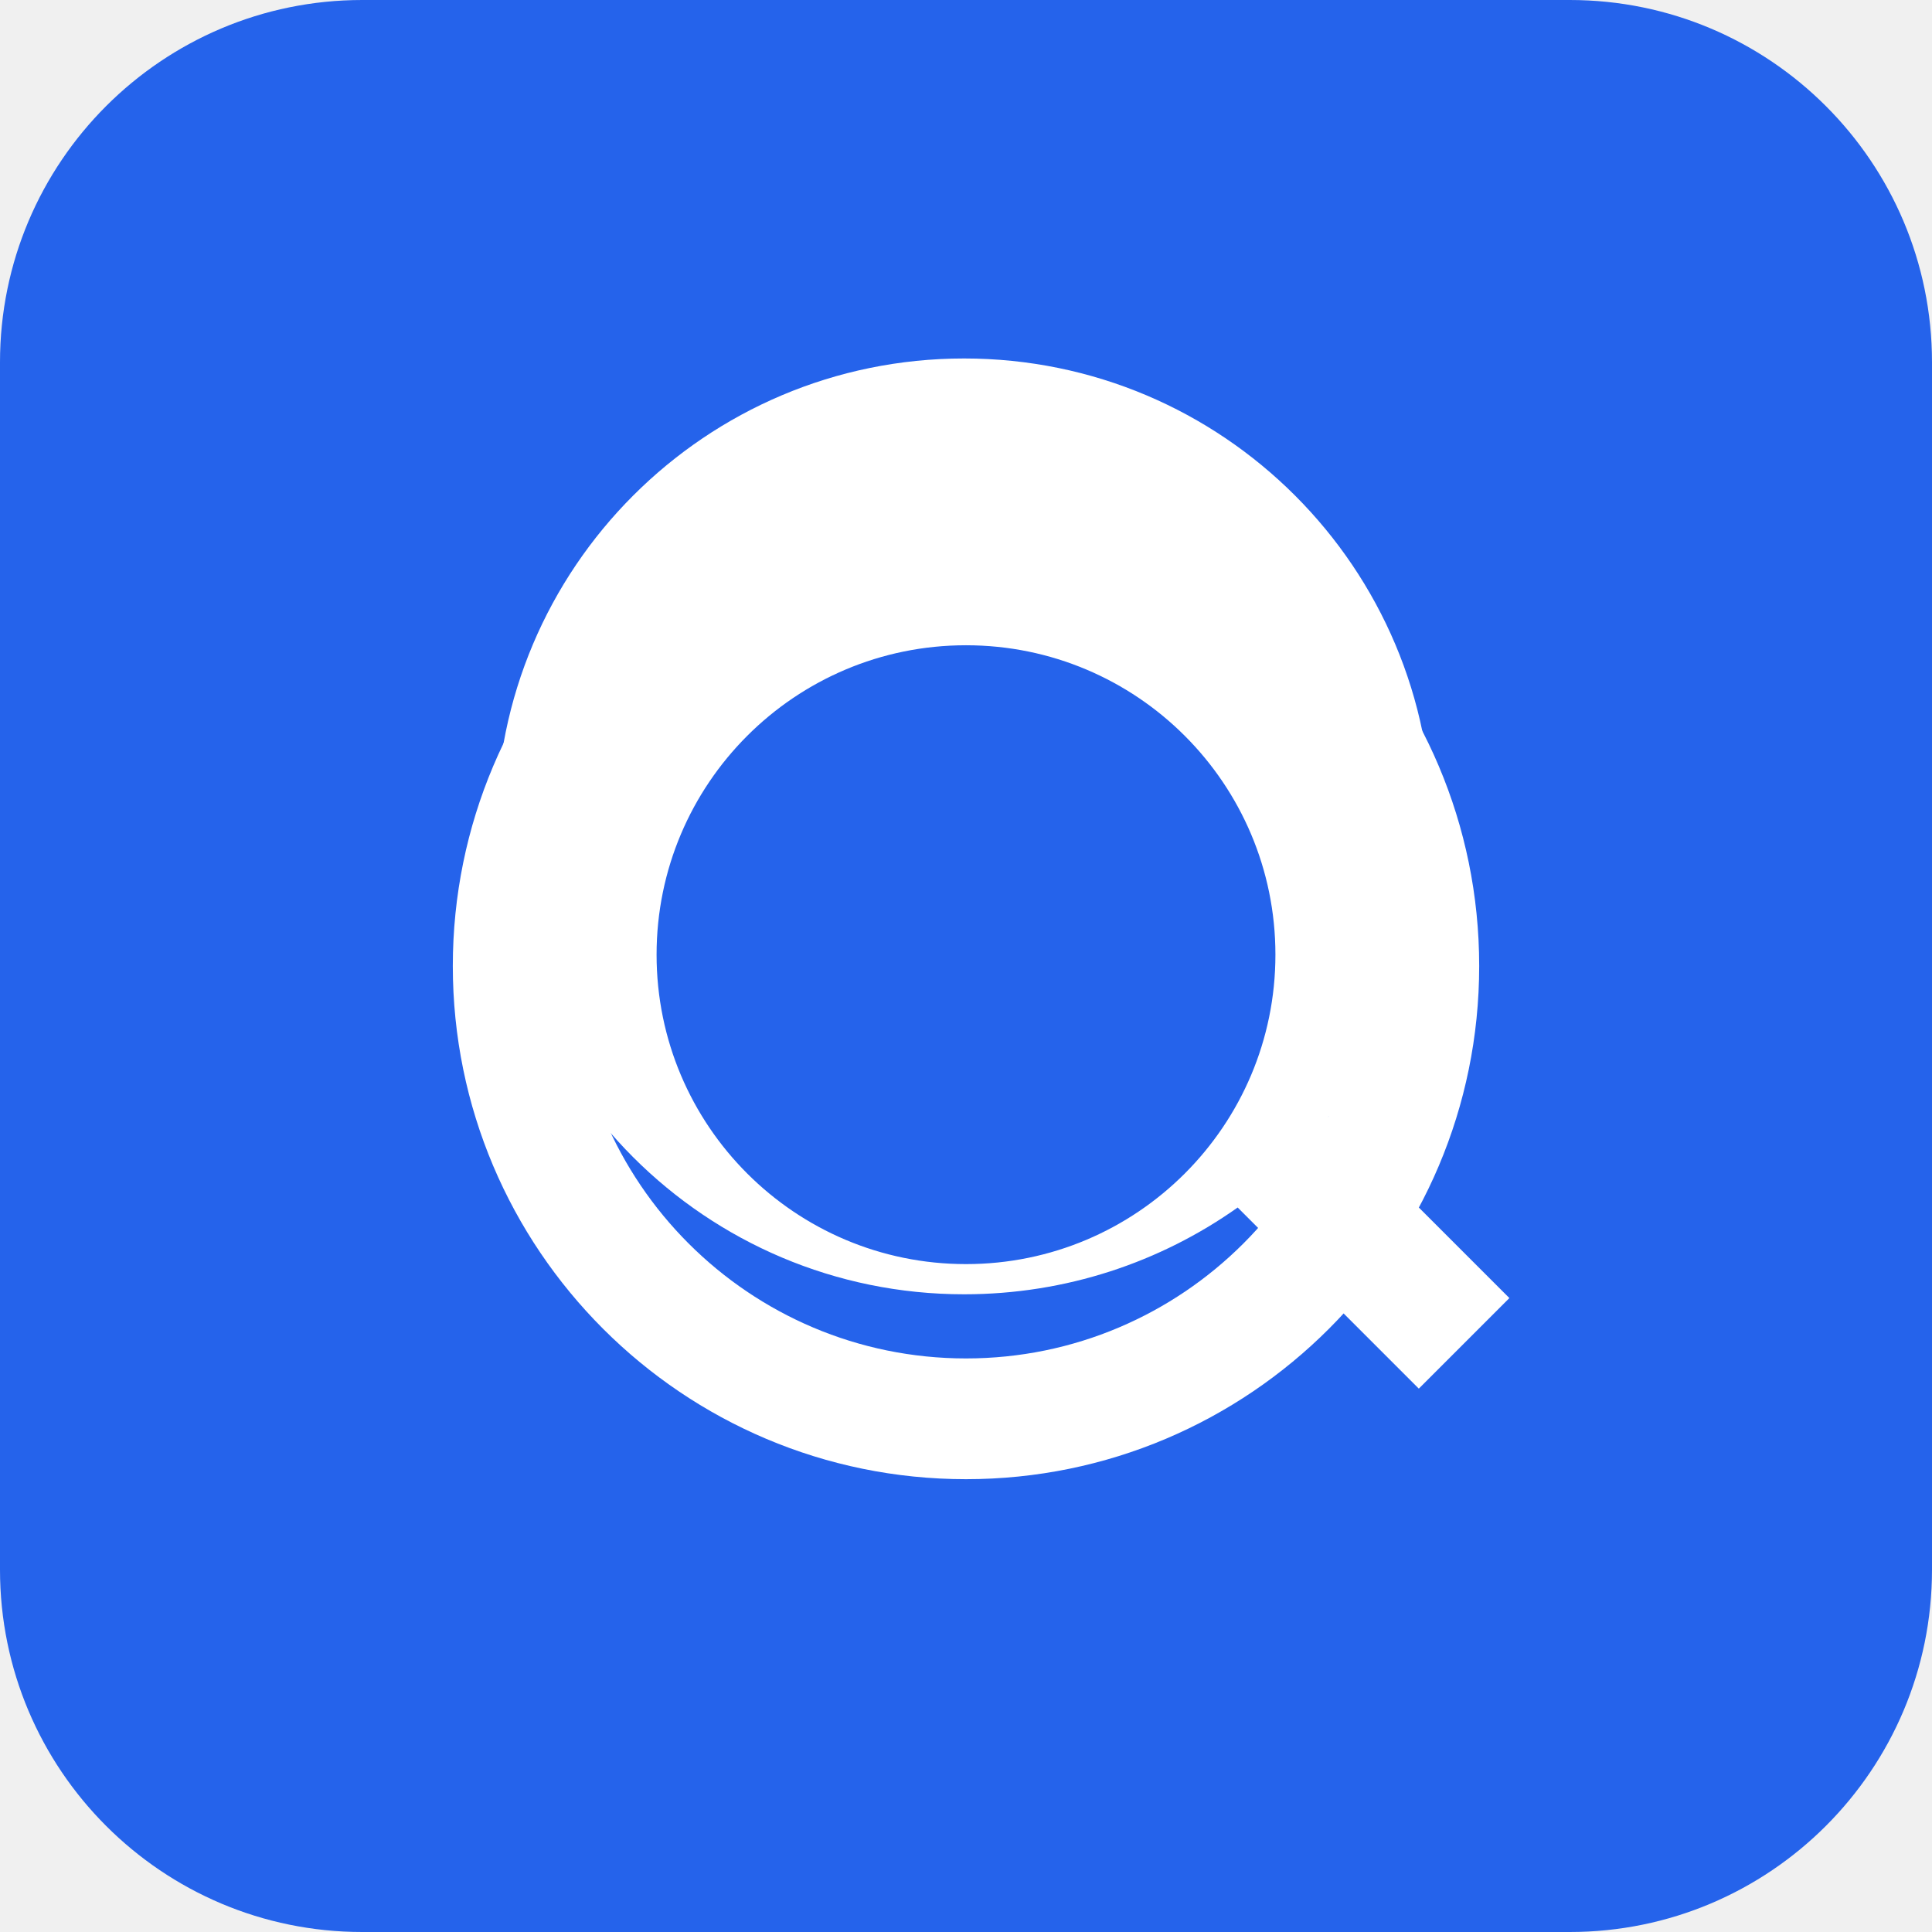
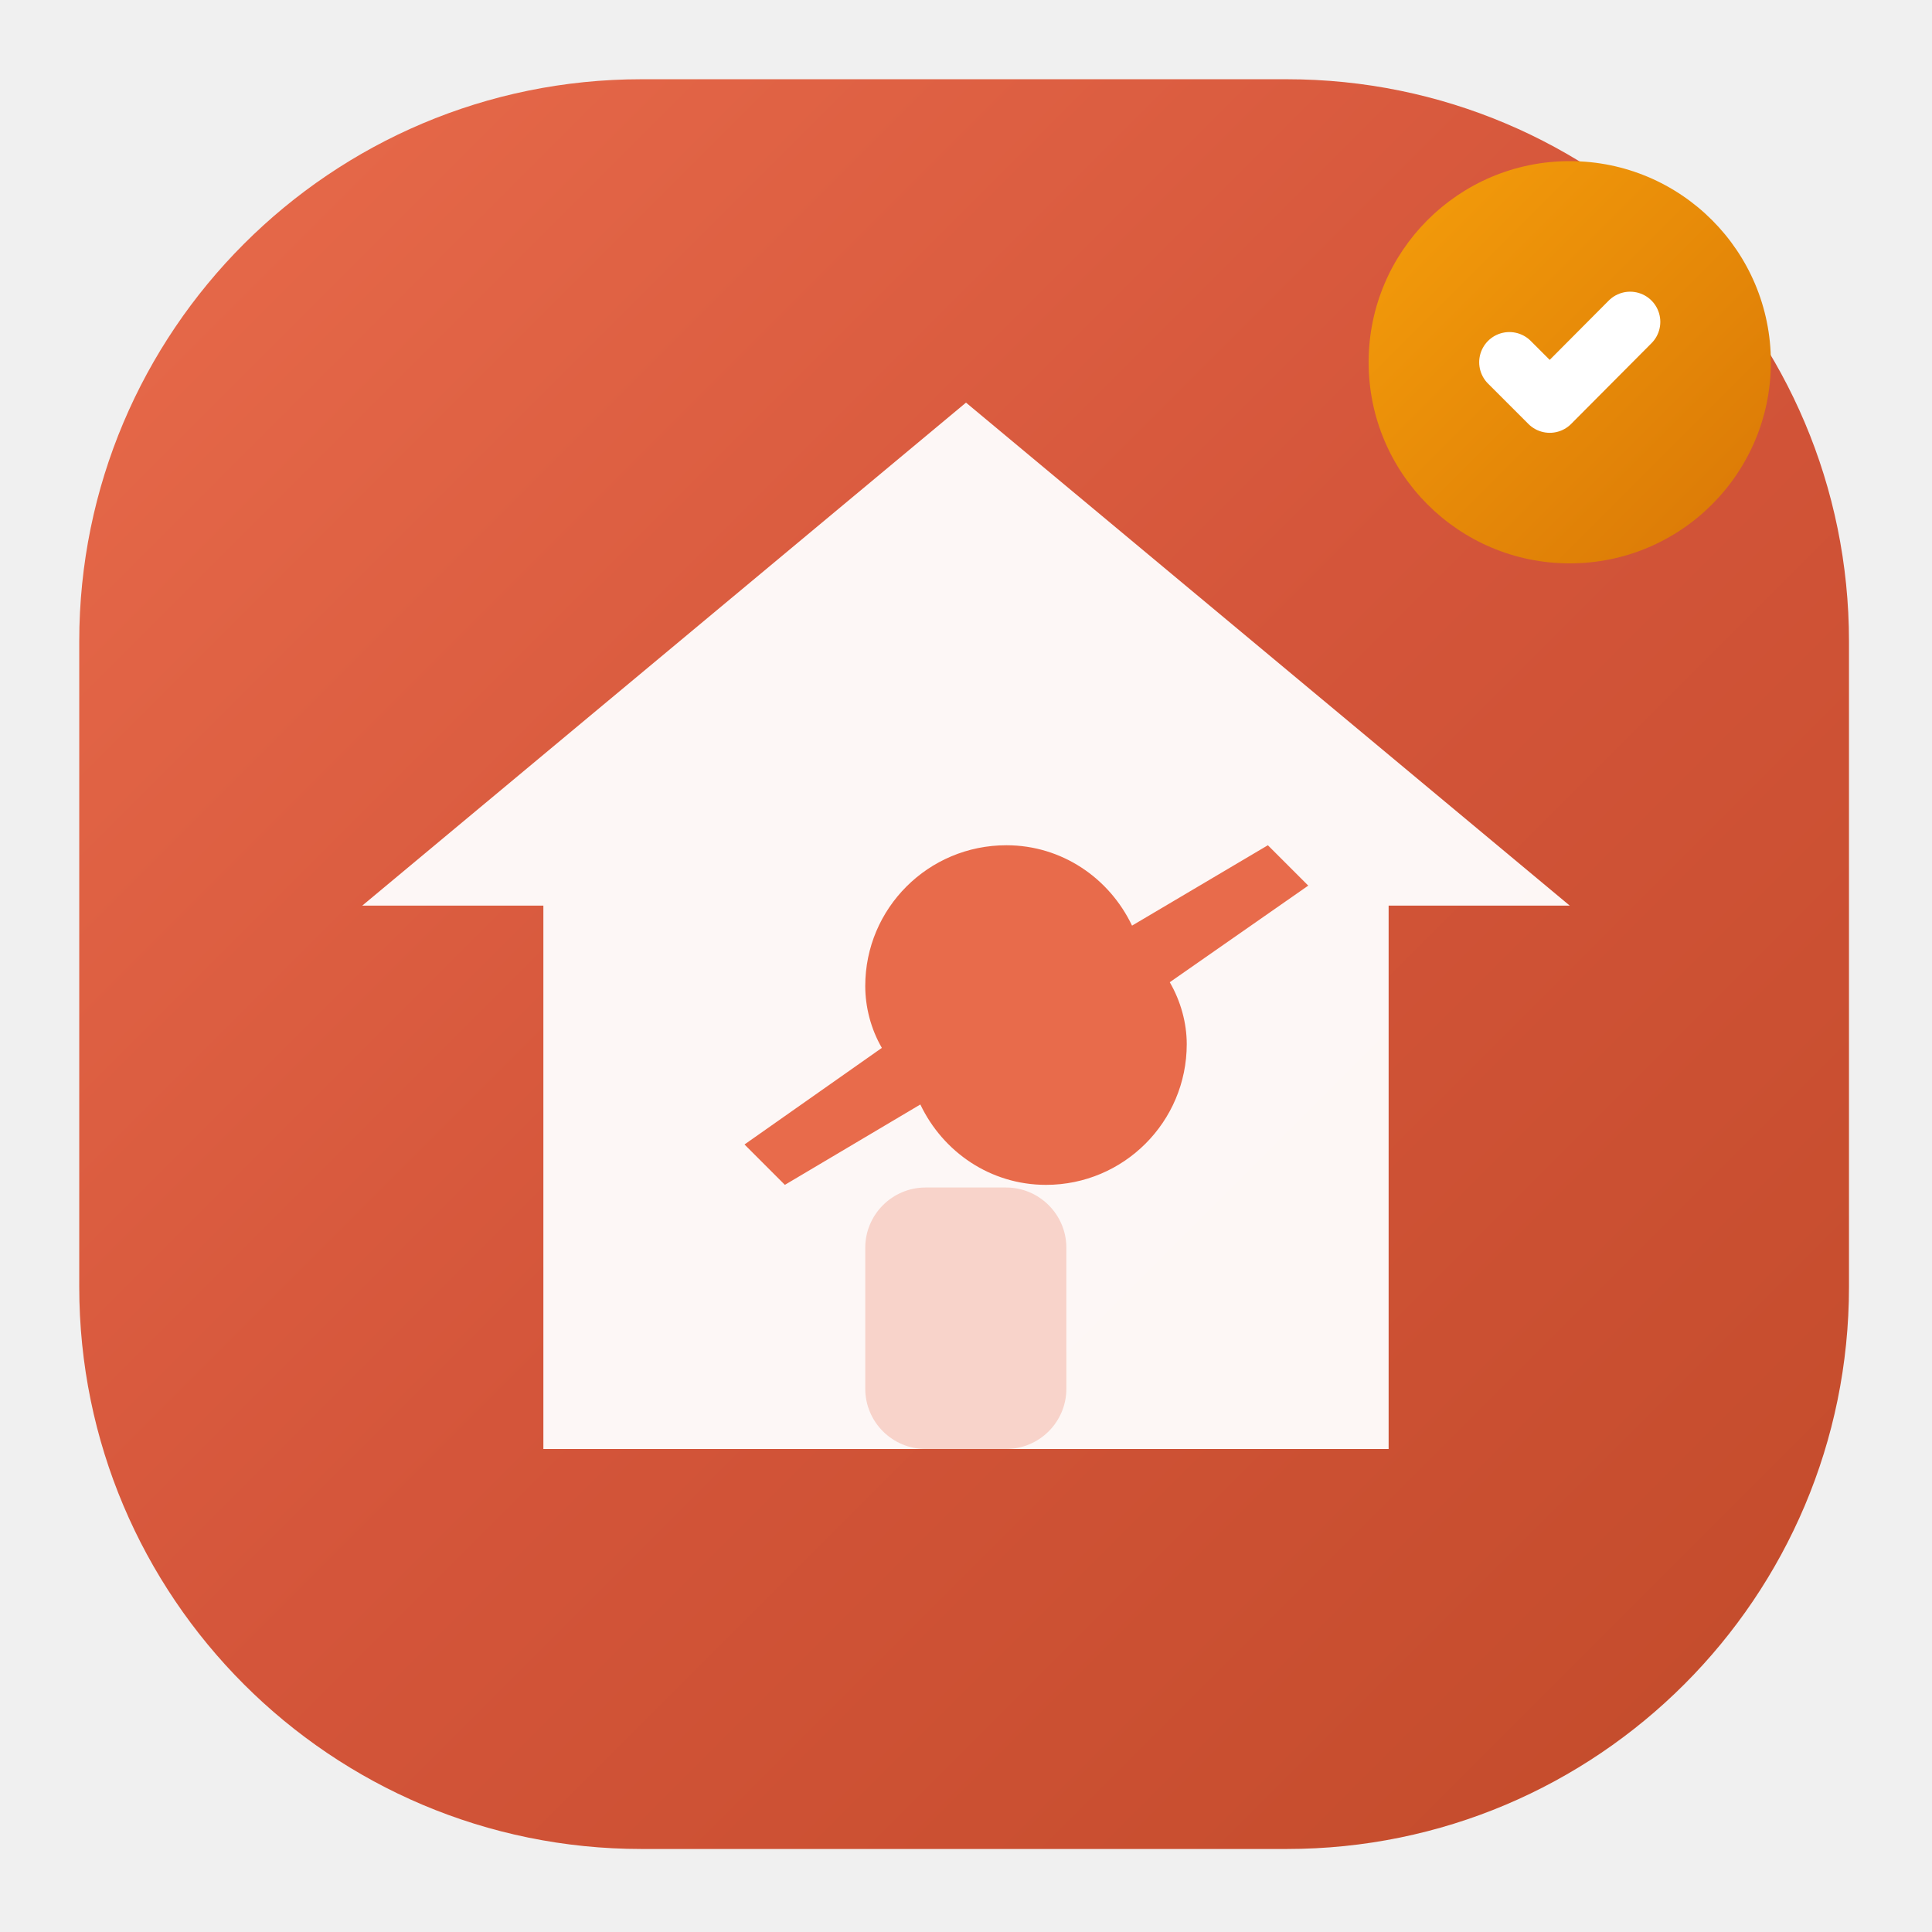
- <svg xmlns="http://www.w3.org/2000/svg" viewBox="0 0 512 512" fill="none">
-   <rect width="512" height="512" rx="96" fill="#2563eb" />
-   <path d="M256 120c-75.1 0-136 60.9-136 136s60.9 136 136 136 136-60.9 136-136-60.9-136-136-136zm0 240c-57.4 0-104-46.6-104-104s46.6-104 104-104 104 46.6 104 104-46.6 104-104 104z" fill="white" />
-   <path d="M352 296l48 48-24 24-48-48c-20.5 14.5-45.5 23-72.5 23-68.5 0-124-55.5-124-124s55.5-124 124-124 124 55.5 124 124c0 27-8.5 52-23 72.5zM256 171c-45.3 0-82 36.7-82 82s36.7 82 82 82 82-36.7 82-82-36.7-82-82-82z" fill="white" />
-   <circle cx="280" cy="232" r="24" fill="#2563eb" />
+ <svg xmlns="http://www.w3.org/2000/svg" viewBox="0 0 512 512" width="512" height="512" fill="none">
+   <defs>
+     <linearGradient id="logoGrad" x1="0%" y1="0%" x2="100%" y2="100%">
+       <stop offset="0%" stop-color="#E86B4B" />
+       <stop offset="50%" stop-color="#D4553A" />
+       <stop offset="100%" stop-color="#C24B2A" />
+     </linearGradient>
+     <linearGradient id="accentGrad" x1="0%" y1="0%" x2="100%" y2="100%">
+       <stop offset="0%" stop-color="#f59e0b" />
+       <stop offset="100%" stop-color="#d97706" />
+     </linearGradient>
+   </defs>
+   <rect x="21" y="21" width="469" height="469" rx="149" fill="url(#logoGrad)" />
+   <path d="M256 106.7L96 240h48v144h224V240h48L256 106.7Z" fill="white" fill-opacity="0.95" />
+   <path d="M229.3 261.3C229.3 240.7 246 224 266.7 224c14.7 0 27.3 8.7 33.3 21.3L336 224l10.7 10.7L310 260.3c2.9 5 4.5 10.8 4.5 16.4 0 20.6-16.7 37.3-37.3 37.3-14.7 0-27.3-8.7-33.3-21.3L208 314l-10.7-10.7L233.7 277.7c-2.9-5-4.4-10.8-4.4-16.4Z" fill="#E86B4B" />
+   <rect x="229.3" y="314.7" width="53.3" height="69.3" rx="16" fill="#E86B4B" fill-opacity="0.25" />
+   <circle cx="416" cy="96" r="53.3" fill="url(#accentGrad)" />
+   <path d="M400 96L410.7 106.7L432 85.3" stroke="white" stroke-width="16" stroke-linecap="round" stroke-linejoin="round" />
</svg>
